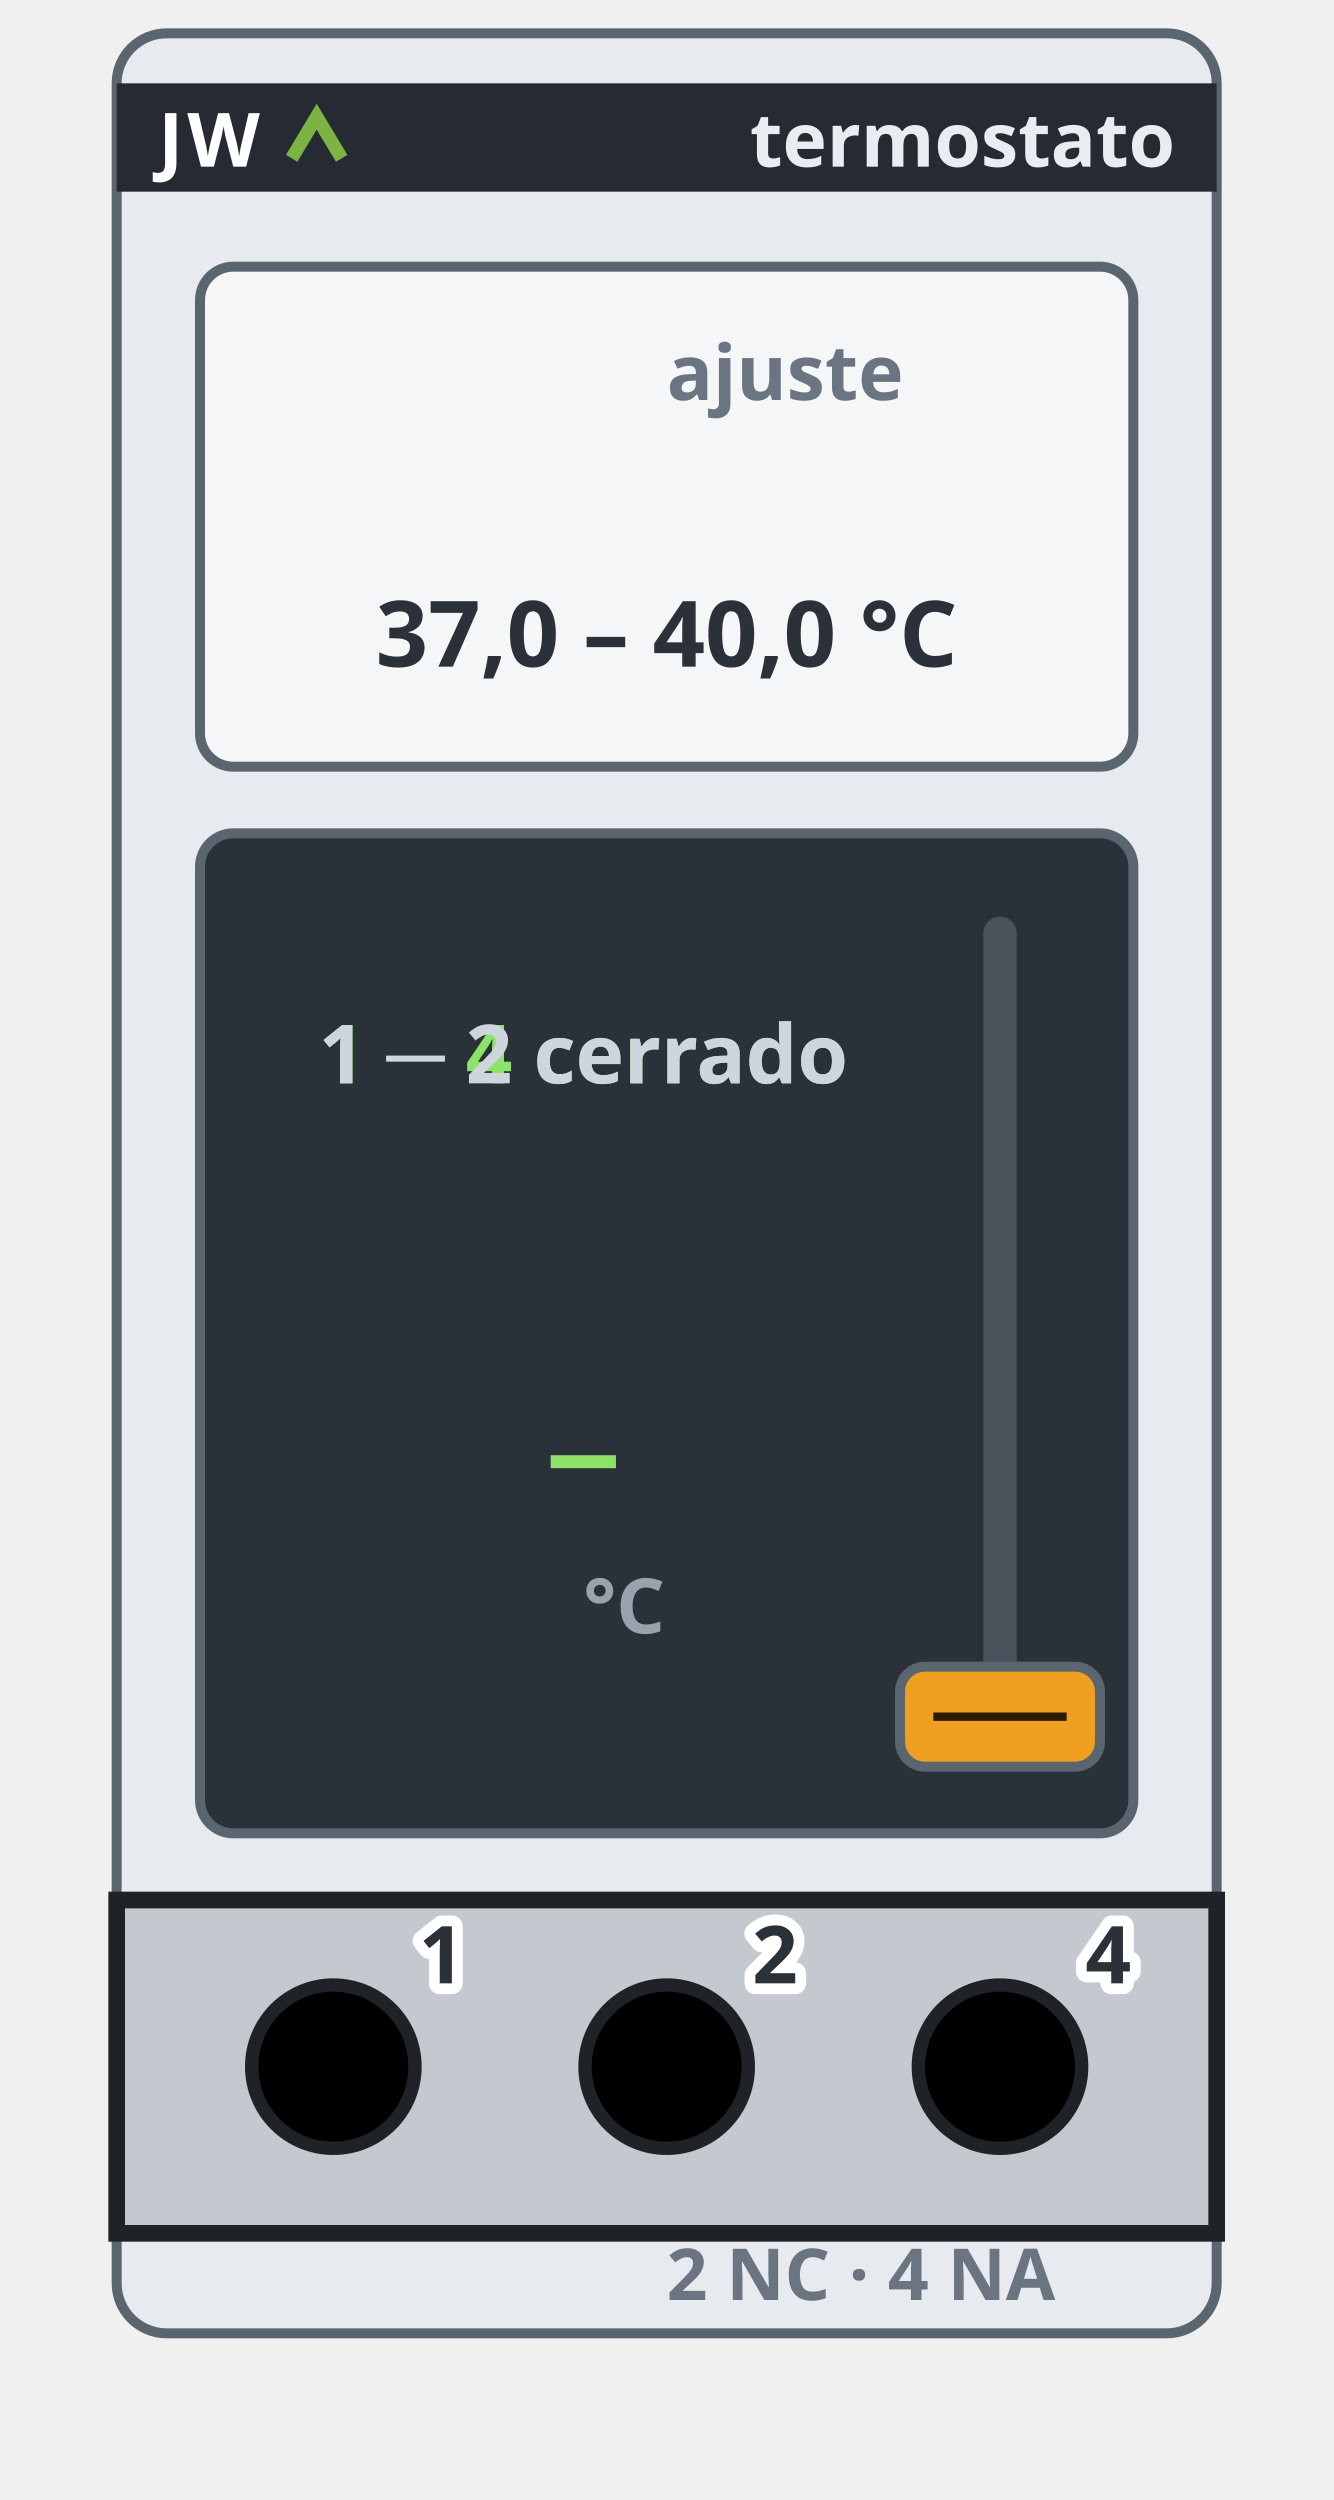
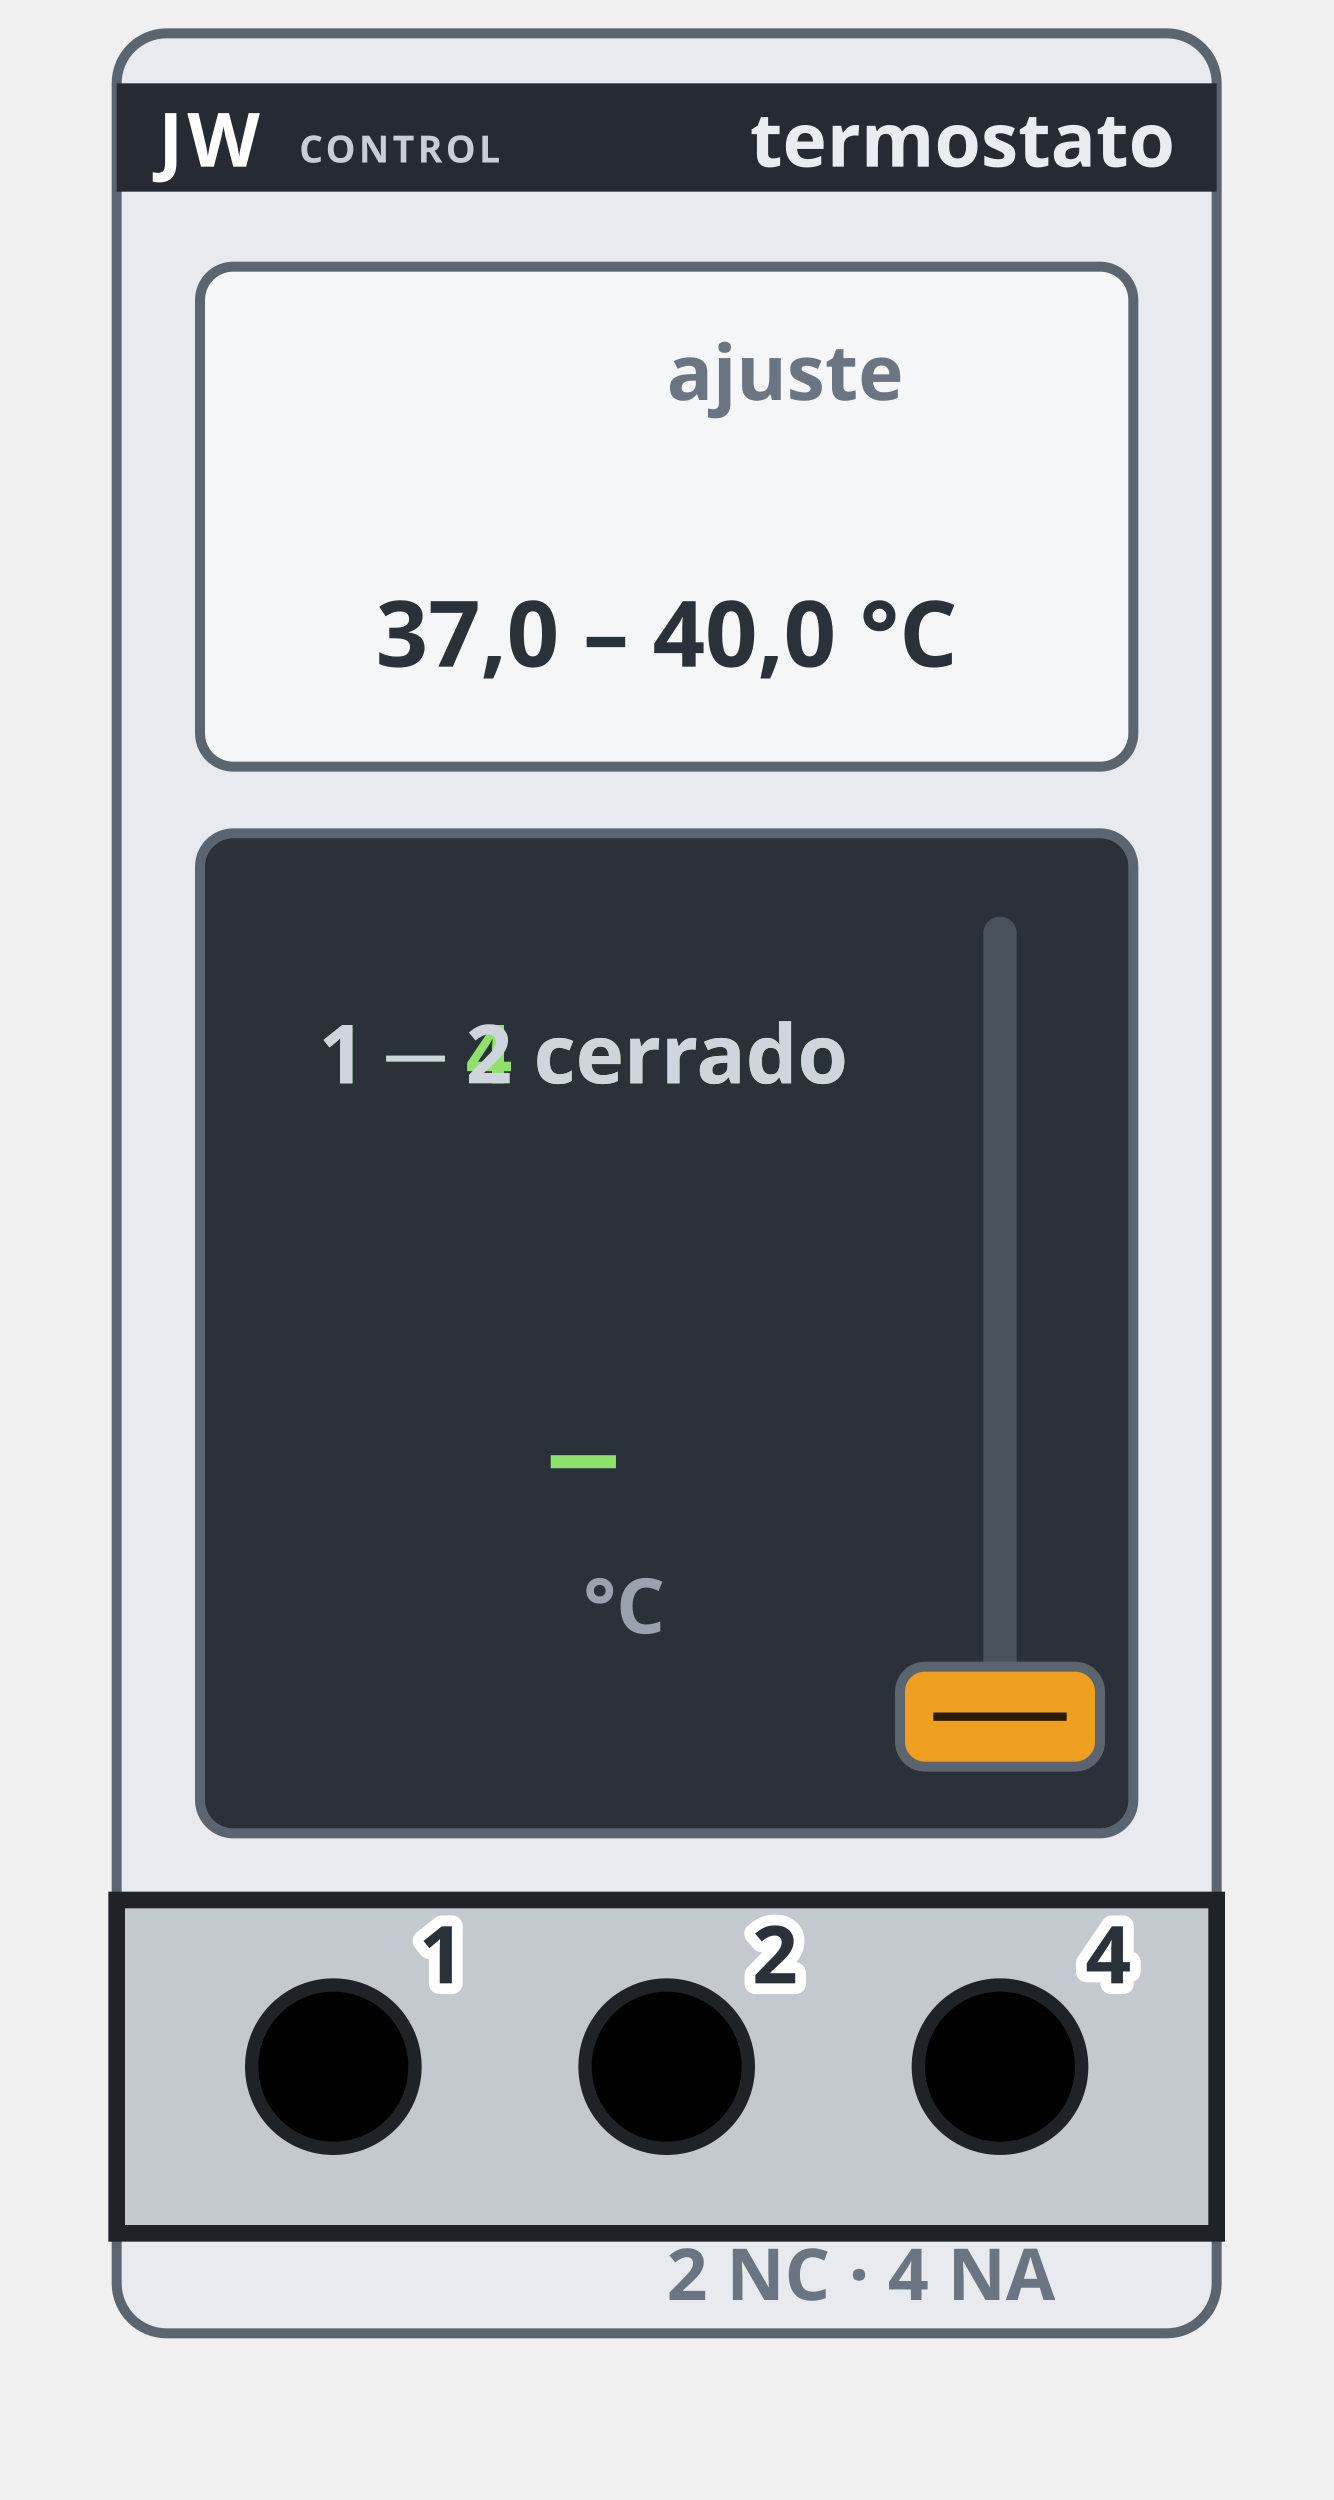
<svg xmlns="http://www.w3.org/2000/svg" viewBox="0 0 160 300" width="160" height="300" font-family="Segoe UI,Noto Sans,Arial,sans-serif">
  <defs>
    <pattern id="jwc-hys" width="5" height="5" patternUnits="userSpaceOnUse" patternTransform="rotate(45)">
      <rect width="5" height="5" fill="#f0a020" fill-opacity=".18" />
      <line x1="0" y1="0" x2="0" y2="5" stroke="#f0a020" stroke-width="1.4" />
    </pattern>
  </defs>
  <rect x="14" y="4" width="132" height="276" rx="6" fill="#e7eaee" stroke="#5b6570" stroke-width="1.2" />
  <rect x="14" y="10" width="132" height="13" fill="#262b33" />
  <text x="19" y="20" font-size="9" font-weight="800" fill="#fff" text-anchor="start" letter-spacing=".5">JW</text>
-   <path d="M35 19 l3 -5 l3 5" fill="none" stroke="#7cb342" stroke-width="1.6" />
+   <text x="35.9" y="19.5" font-size="4.5" font-weight="800" fill="#c9ced4" text-anchor="start" letter-spacing=".4">CONTROL</text>
  <text x="141" y="20" font-size="9" font-weight="700" fill="#e9edf1" text-anchor="end">termostato</text>
  <rect x="24" y="32" width="112" height="60" rx="4" fill="#f4f6f8" stroke="#5b6570" stroke-width="1.2" />
  <text x="80" y="48" font-size="9.2" font-weight="800" fill="#6b7581" text-anchor="600">ajuste</text>
  <text x="80" y="80" font-size="11" font-weight="800" fill="#2b3138" text-anchor="middle" data-text="out.ajusteTxt">37,0 – 40,0 °C</text>
  <rect x="24" y="100" width="112" height="120" rx="4" fill="#2b3138" stroke="#5b6570" stroke-width="1.2" />
  <rect x="52" y="24" width="0.1" height="0.1" fill="none" stroke="none" stroke-width="0" />
  <path d="M120 206 V112" fill="none" stroke="#4a525c" stroke-width="4" stroke-linecap="round" />
  <text x="70" y="179" font-size="13" font-weight="800" fill="#8ee26a" text-anchor="middle" font-family="Consolas,DejaVu Sans Mono,monospace" data-text="out.texto">—</text>
  <text x="70" y="196" font-size="9.2" font-weight="800" fill="#9aa3ad" text-anchor="600">°C</text>
  <g data-show="out.activado">
    <text x="70" y="130" font-size="9.8" font-weight="800" fill="#8ee26a" text-anchor="middle">1 ─ 4 cerrado</text>
  </g>
  <g data-show="!out.activado">
    <text x="70" y="130" font-size="9.8" font-weight="800" fill="#cfd5dc" text-anchor="middle">1 ─ 2 cerrado</text>
  </g>
  <g data-translate="out.temperatura|param.temperatura:0:120:y:-90" data-action="temperatura" data-kind="drag" data-drag="y:206:-0.75:0:120" style="cursor:ns-resize">
    <rect x="108" y="200" width="24" height="12" rx="3" fill="#f0a020" stroke="#5b6570" stroke-width="1.2" />
    <path d="M112 206 h16" fill="none" stroke="#2b1a00" stroke-width="1" />
  </g>
  <rect x="14" y="228" width="132" height="40" fill="#c4c9cf" stroke="#1f2328" stroke-width="2" />
  <circle cx="40" cy="248" r="9.5" fill="#fbfbfc" stroke="#1f2328" stroke-width="2.2" />
  <circle cx="40" cy="248" r="6.7" fill="none" stroke="#a3aab2" stroke-width="1.1" />
  <path d="M34.8 248h10.5 M40 242.8v10.5" fill="none" stroke="#2a2e33" stroke-width="2.85" stroke-linecap="round" />
  <circle class="jw-term" data-term="1" cx="40" cy="248" r="9" />
  <text x="53" y="238" font-size="9.6" font-weight="800" fill="#2b3138" text-anchor="middle" stroke="#ffffff" stroke-width="2.6" paint-order="stroke" stroke-linejoin="round">1</text>
  <circle cx="80" cy="248" r="9.5" fill="#fbfbfc" stroke="#1f2328" stroke-width="2.2" />
  <circle cx="80" cy="248" r="6.7" fill="none" stroke="#a3aab2" stroke-width="1.1" />
  <path d="M74.8 248h10.5 M80 242.8v10.5" fill="none" stroke="#2a2e33" stroke-width="2.85" stroke-linecap="round" />
  <circle class="jw-term" data-term="2" cx="80" cy="248" r="9" />
  <text x="93" y="238" font-size="9.6" font-weight="800" fill="#2b3138" text-anchor="middle" stroke="#ffffff" stroke-width="2.6" paint-order="stroke" stroke-linejoin="round">2</text>
  <circle cx="120" cy="248" r="9.5" fill="#fbfbfc" stroke="#1f2328" stroke-width="2.2" />
  <circle cx="120" cy="248" r="6.7" fill="none" stroke="#a3aab2" stroke-width="1.1" />
  <path d="M114.8 248h10.5 M120 242.8v10.5" fill="none" stroke="#2a2e33" stroke-width="2.85" stroke-linecap="round" />
  <circle class="jw-term" data-term="4" cx="120" cy="248" r="9" />
  <text x="133" y="238" font-size="9.6" font-weight="800" fill="#2b3138" text-anchor="middle" stroke="#ffffff" stroke-width="2.6" paint-order="stroke" stroke-linejoin="round">4</text>
  <text x="80" y="276" font-size="8.6" font-weight="800" fill="#6b7581" text-anchor="600">2 NC · 4 NA</text>
</svg>
